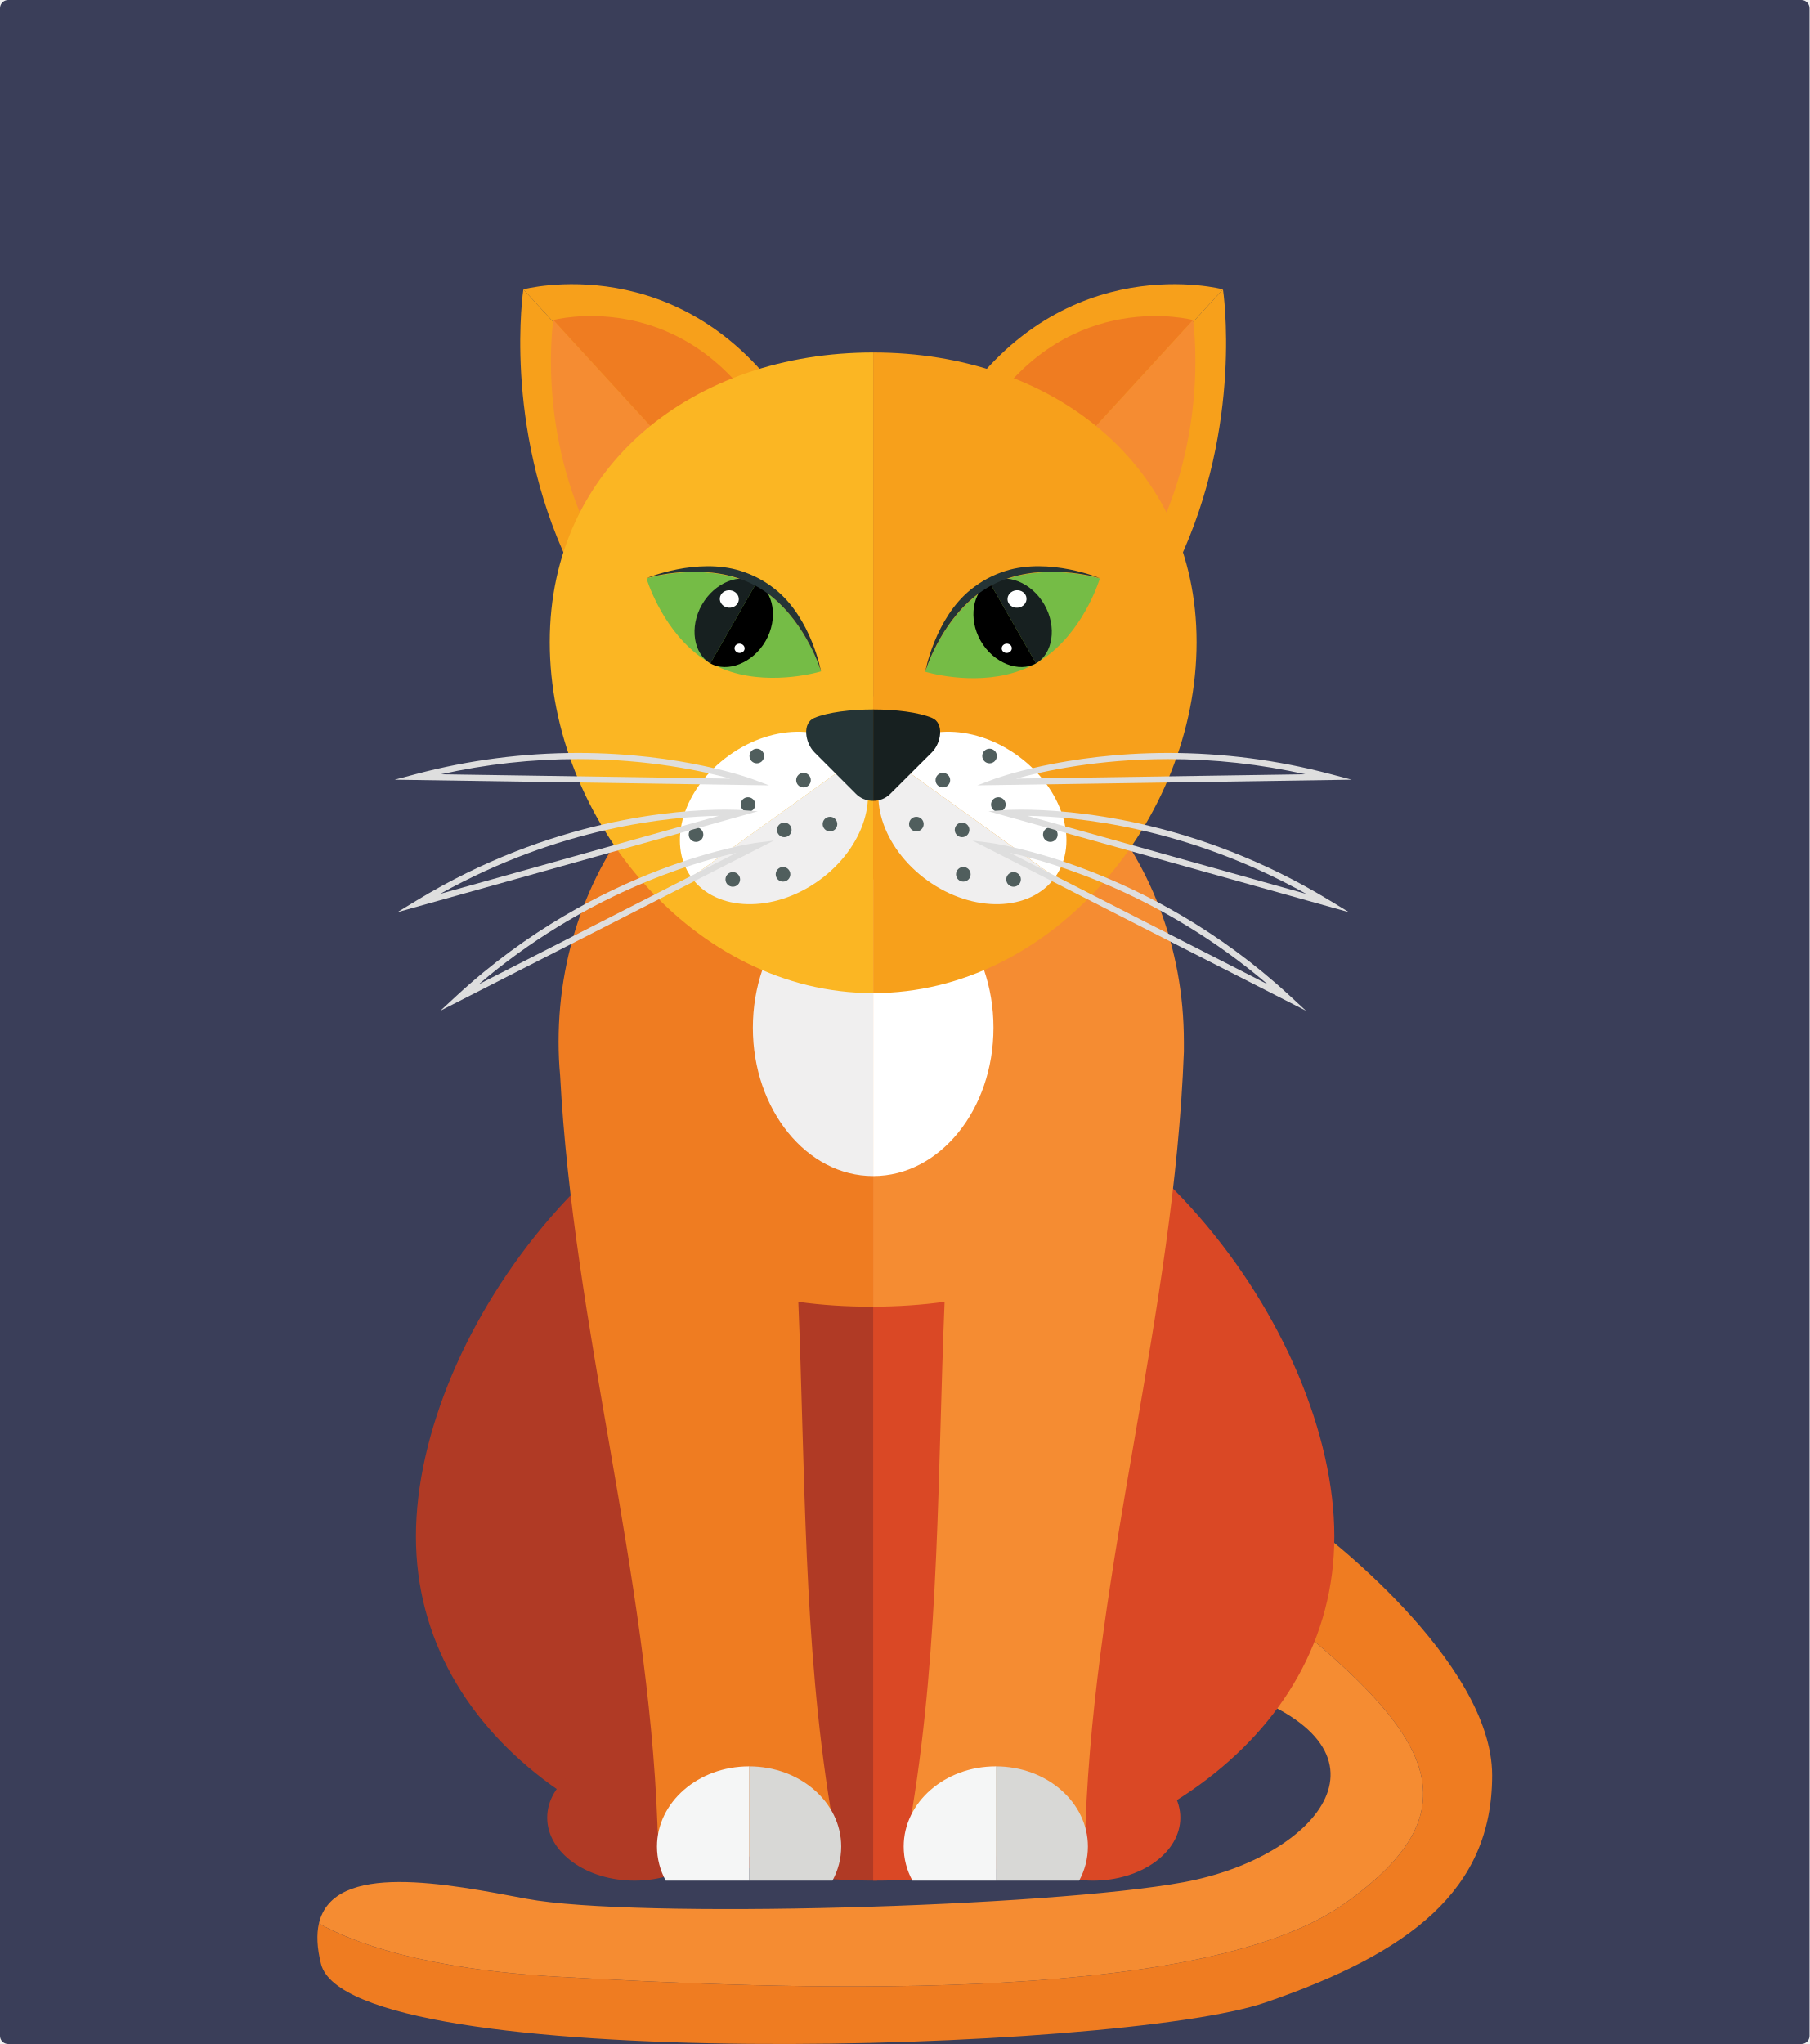
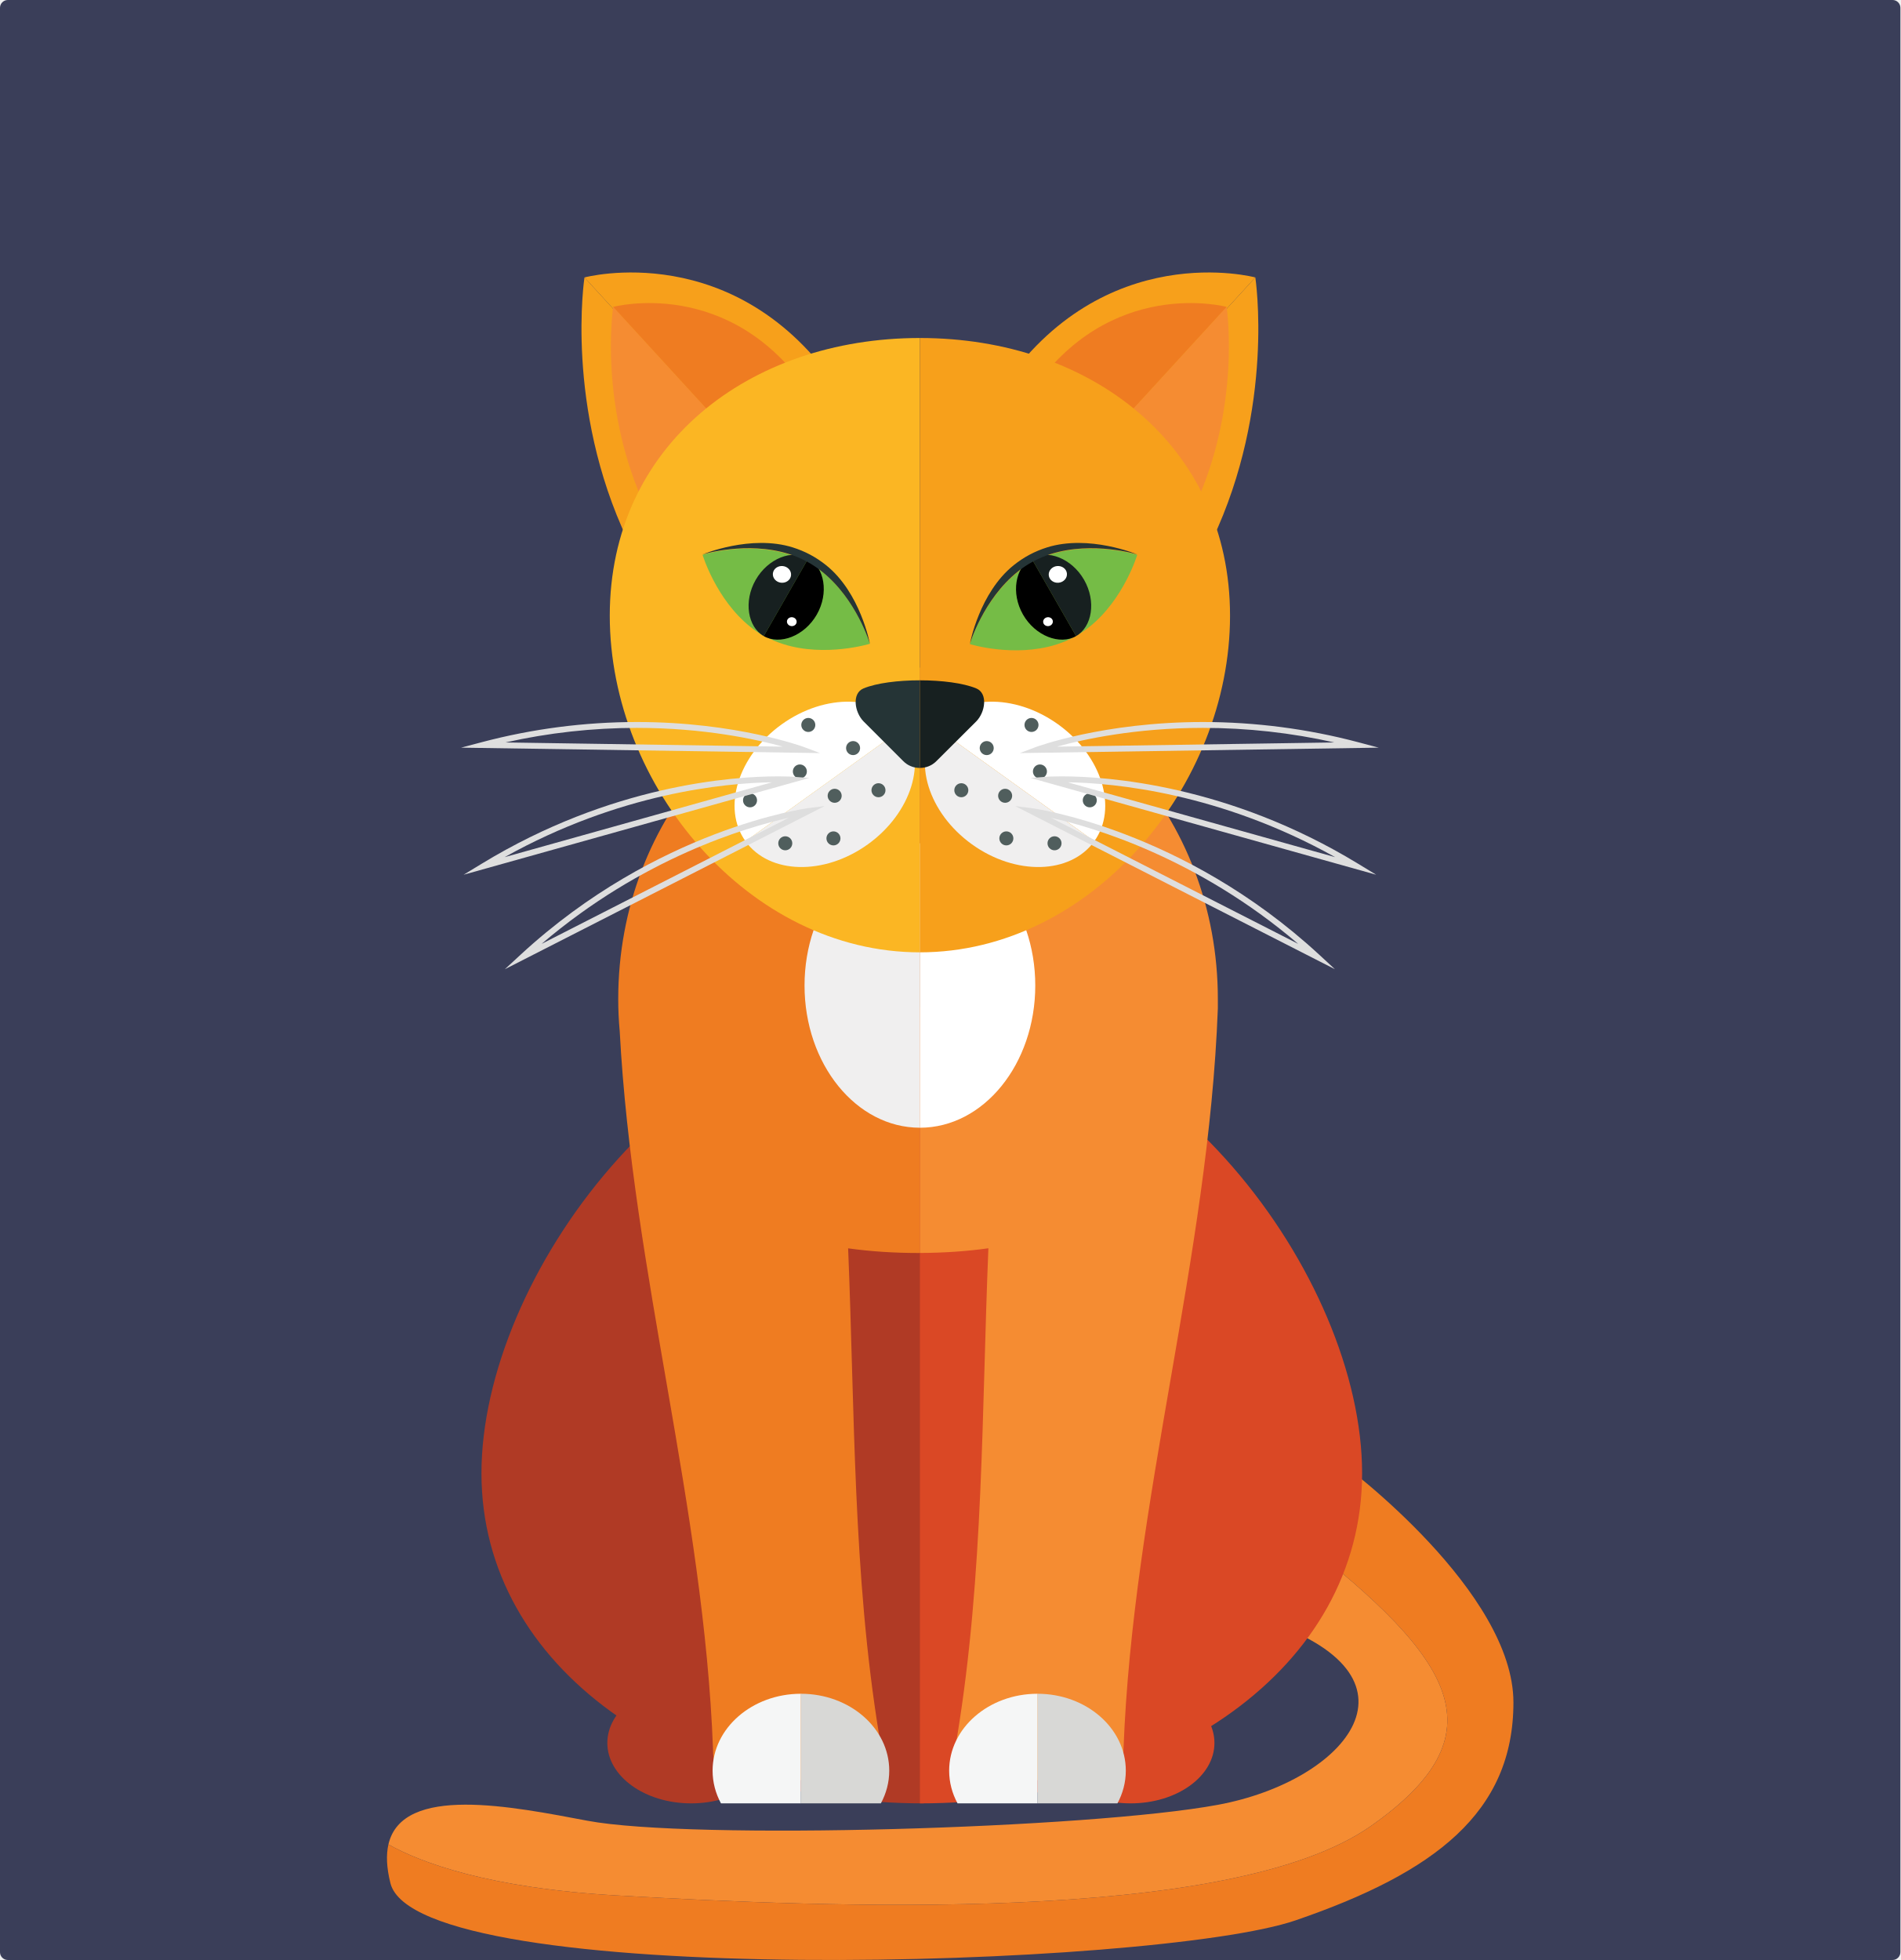
- <svg xmlns="http://www.w3.org/2000/svg" width="224" height="253" viewBox="0 0 59.267 66.94" version="1.1" id="svg1973">
+ <svg xmlns="http://www.w3.org/2000/svg" width="224" height="231" viewBox="0 0 59.267 61.119" version="1.1" id="svg1973">
  <defs id="defs1970" />
  <g id="layer1" transform="translate(-51.48909,29.6659)">
-     <rect style="display:block;fill:#3a3e59;fill-opacity:1;stroke-width:1;stroke-linecap:round;stroke-linejoin:round;paint-order:stroke fill markers" id="rect3417" width="59.267" height="66.94" x="51.489" y="-29.666" ry="0.267" transform="translate(-1.0625e-6)" />
-     <g id="9xTyjNXTif" style="display:block" transform="matrix(0.2354222,0,0,0.2354222,94.51968,-87.50043)" opacity="1">
+     <rect style="display:block;fill:#3a3e59;fill-opacity:1;stroke-width:0.956;stroke-linecap:round;stroke-linejoin:round;paint-order:stroke fill markers" id="rect3417" width="59.267" height="61.119" x="51.489" y="-29.666" ry="0.244" />
+     <g id="9xTyjNXTif" style="display:block" transform="matrix(0.2149507,0,0,0.2149507,93.3547,-82.47134)" opacity="1">
      <g id="Mb9gzYQY3A" opacity="1">
        <g id="Tyr75rMJ2L" opacity="1">
          <path id="nQvMSheyBc" fill="#f58c32" fill-opacity="1" d="m 4.102,510.585 c 18.98,-13.321 12.461,-23.954 -10.466,-41.808 0,0 -5.373,11.811 -5.373,11.811 25.21,8.132 12.438,23.433 -6.338,26.903 -18.777,3.471 -76.422,5.137 -91.446,2.312 -10.869,-2.043 -26.877,-5.325 -28.892,3.433 4.661,2.61 14.468,6.354 33.342,7.415 29.844,1.677 88.668,4.325 109.173,-10.066 z" />
        </g>
        <g id="DH5-SQYCDr" opacity="1">
          <path id="54Pg5g805j" fill="#ef7c21" fill-opacity="1" d="m -1.11,457.227 c 0,0 -5.254,11.55 -5.254,11.55 22.927,17.854 29.446,28.487 10.466,41.808 C -16.403,524.976 -75.227,522.328 -105.071,520.651 c -18.874,-1.061 -28.681,-4.805 -33.342,-7.415 -0.345,1.501 -0.282,3.352 0.29,5.626 3.916,15.548 111.166,12.311 131.346,5.384 20.18,-6.927 31.587,-15.648 31.587,-31.611 0,-15.963 -24.024,-34.175 -25.92,-35.408 z" />
        </g>
      </g>
      <g id="wFOAWC5QtR" opacity="1">
        <g id="ouIj5h7vOK" opacity="1">
          <path id="A7o45WnM6e" fill="#b03a25" fill-opacity="1" d="m -124.915,459.389 c 0,28.359 28.724,47.891 64.157,47.891 0,0 0,-115.523 0,-115.523 -35.433,0 -64.157,39.272 -64.157,67.632 z" />
        </g>
        <g id="vTp3ZAzYiU" opacity="1">
          <path id="DI52UsfPdV" fill="#da4825" fill-opacity="1" d="m -61.303,391.757 c 0,0 0,115.523 0,115.523 35.434,0 64.158,-19.532 64.158,-47.891 0,-28.36 -28.724,-67.632 -64.158,-67.632 z" />
        </g>
      </g>
      <g id="sNwEn-Q394" opacity="1">
        <g id="NqLVzNXjqH" opacity="1">
          <path id="WWznCdDhFX" fill="#b03a25" fill-opacity="1" d="m -82.342,498.515 c 0,4.84 -5.442,8.765 -12.155,8.765 -6.713,0 -12.155,-3.925 -12.155,-8.765 0,-4.84 5.442,-8.764 12.155,-8.764 6.713,0 12.155,3.924 12.155,8.764 z" />
        </g>
        <g id="DX2sc-fu-n" opacity="1">
          <path id="GDSaOWOqMY" fill="#da4825" fill-opacity="1" d="m -18.569,498.515 c 0,4.84 -5.441,8.765 -12.155,8.765 -6.713,0 -12.155,-3.925 -12.155,-8.765 0,-4.84 5.442,-8.764 12.155,-8.764 6.714,0 12.155,3.924 12.155,8.764 z" />
        </g>
      </g>
      <g id="B0HFGDvy2l" opacity="1">
        <g id="Ch_UNOLPJM" opacity="1">
          <path id="D_aQ_oIf5i" fill="#ef7c21" fill-opacity="1" d="m -61.573,342.516 c -24.024,0 -43.498,21.521 -43.498,48.068 0,1.612 0.073,3.162 0.213,4.655 1.862,35.021 12.224,69.119 13.539,104.2 0.008,1.597 0.351,3.11 0.964,4.481 0,0 22.463,0 22.463,0 0.861,-1.958 1.135,-4.186 0.685,-6.471 -3.838,-23.431 -3.534,-47.096 -4.51,-70.689 3.255,0.454 6.651,0.674 10.144,0.674 0.09,0 0.18,-0.003 0.27,-0.003 0,0 0,-84.911 0,-84.911 -0.09,0 -0.18,-0.004 -0.27,-0.004 z" />
        </g>
        <g id="OM2zm-eXJW" opacity="1">
          <path id="UKJRzj67gP" fill="#f58c32" fill-opacity="1" d="m -18.075,390.584 c 0,-26.447 -19.33,-47.903 -43.228,-48.064 0,0 0,84.911 0,84.911 3.421,-0.011 6.747,-0.232 9.937,-0.68 -0.976,23.596 -0.672,47.264 -4.511,70.698 -0.45,2.285 -0.175,4.513 0.686,6.471 0,0 22.463,0 22.463,0 0.614,-1.371 0.956,-2.884 0.964,-4.481 1.355,-36.175 12.334,-71.306 13.689,-107.481 -9.99e-4,-0.108 0,-1.02 0,-1.374 z" />
        </g>
        <g id="rcVBe2hOB9" opacity="1">
          <g id="c0h8pswLxy" opacity="1">
            <path id="aaTwKAzFvJ" fill="#f0efef" fill-opacity="1" d="m -78.041,388.632 c 0,11.395 7.494,20.632 16.738,20.632 0,0 0,-41.264 0,-41.264 -9.244,0 -16.738,9.237 -16.738,20.632 z" />
          </g>
          <g id="IaxuwCy2av" opacity="1">
            <path id="IOXpM_ByHG" fill="#ffffff" fill-opacity="1" d="m -61.303,368 c 0,0 0,41.264 0,41.264 9.244,0 16.738,-9.237 16.738,-20.632 C -44.565,377.237 -52.059,368 -61.303,368 Z" />
          </g>
        </g>
      </g>
      <g id="TN0GkfWGAG" opacity="1">
        <g id="ngCxiZ1mMK" opacity="1">
          <g id="u8I-Gc8pPj" opacity="1">
            <g id="Fnb-6H8BnK" opacity="1">
              <g id="8Wgk5-UrU_" opacity="1">
                <path id="fS8JDb6E1m" fill="#f7a01b" fill-opacity="1" d="m -103.716,323.989 c 1.707,-1.126 10.057,-6.77 17.589,-12.057 0,0 -23.842,-26.021 -23.842,-26.021 0,0 -2.895,18.77 6.253,38.078 z" />
              </g>
              <g id="4gxdsxUuaM" opacity="1">
                <path id="_rHxDbZAQb" fill="#f7a01b" fill-opacity="1" d="m -73.085,302.134 c -14.889,-22.149 -36.884,-16.223 -36.884,-16.223 0,0 23.842,26.021 23.842,26.021 3.347,-2.349 6.534,-4.628 8.902,-6.407 0.924,-0.695 3.22,-2.692 4.14,-3.391 z" />
              </g>
            </g>
          </g>
          <g id="FT4bIsr--_" opacity="1">
            <g id="XA_VD6h-uY" opacity="1">
              <g id="_osqjiKmLz" opacity="1">
                <path id="2nueYZI5W4" fill="#f58c32" fill-opacity="1" d="m -100.977,319.55 c 1.316,-0.868 7.756,-5.221 13.565,-9.298 0,0 -18.387,-20.068 -18.387,-20.068 0,0 -2.233,14.476 4.822,29.366 z" />
              </g>
              <g id="bBkfBll-1U" opacity="1">
                <path id="JUxq24NlLz" fill="#ef7c21" fill-opacity="1" d="M -77.355,302.696 C -88.837,285.615 -105.799,290.184 -105.799,290.184 c 0,0 18.387,20.068 18.387,20.068 2.581,-1.811 5.039,-3.569 6.865,-4.941 0.713,-0.535 2.482,-2.076 3.192,-2.615 z" />
              </g>
            </g>
          </g>
        </g>
        <g id="dnCwQLbt1g" opacity="1">
          <g id="wmDnT8Qtzg" opacity="1">
            <g id="QNpVBpTyv8" opacity="1">
              <g id="V3PUHD42KF" opacity="1">
                <path id="2eMQ--w5iD" fill="#f7a01b" fill-opacity="1" d="m -18.89,323.989 c -1.707,-1.126 -10.057,-6.77 -17.589,-12.057 0,0 23.842,-26.021 23.842,-26.021 0,0 2.895,18.77 -6.253,38.078 z" />
              </g>
              <g id="AwYH7BK_4M" opacity="1">
                <path id="AjAcBCAOhM" fill="#f7a01b" fill-opacity="1" d="m -49.521,302.134 c 14.89,-22.149 36.884,-16.223 36.884,-16.223 0,0 -23.842,26.021 -23.842,26.021 -3.347,-2.349 -6.534,-4.628 -8.902,-6.407 -0.924,-0.695 -3.22,-2.692 -4.14,-3.391 z" />
              </g>
            </g>
          </g>
          <g id="F91hRQJ_4d" opacity="1">
            <g id="1UDzramWf-" opacity="1">
              <g id="iUzYRVr07I" opacity="1">
                <path id="SwOrCojrv-" fill="#f58c32" fill-opacity="1" d="m -21.629,319.55 c -1.316,-0.868 -7.756,-5.221 -13.565,-9.298 0,0 18.387,-20.068 18.387,-20.068 0,0 2.233,14.476 -4.822,29.366 z" />
              </g>
              <g id="Oq0ZKweUVB" opacity="1">
                <path id="6YzWpWsRc6" fill="#ef7c21" fill-opacity="1" d="m -45.251,302.696 c 11.482,-17.081 28.444,-12.512 28.444,-12.512 0,0 -18.387,20.068 -18.387,20.068 -2.581,-1.811 -5.038,-3.569 -6.864,-4.941 -0.713,-0.535 -2.483,-2.076 -3.193,-2.615 z" />
              </g>
            </g>
          </g>
        </g>
      </g>
      <g id="uO0tXPxtNB" opacity="1">
        <g id="2jKuXh74CR" opacity="1">
          <path id="kjre22CNqk" fill="#fbb623" fill-opacity="1" d="m -106.299,334.983 c 0,24.665 20.146,48.836 44.996,48.836 0,0 0,-89.122 0,-89.122 -24.85,0 -44.996,15.621 -44.996,40.286 z" />
        </g>
        <g id="Trw6KN7vYW" opacity="1">
          <path id="Q4gf3Gj8-V" fill="#f7a01b" fill-opacity="1" d="m -61.303,294.697 c 0,0 0,89.122 0,89.122 24.851,0 44.996,-24.171 44.996,-48.836 0,-24.665 -20.145,-40.286 -44.996,-40.286 z" />
        </g>
      </g>
      <g id="2mvqRABIbs" opacity="1">
        <g id="p49LhL0vYt" opacity="1">
          <g id="1Df8RT2cdT" opacity="1">
            <g id="shRZ0fEYnd" opacity="1">
              <g id="1OAiPYVEzy" opacity="1">
                <path id="SwsRo7Y1yK" fill="#ffffff" fill-opacity="1" d="m -81.36,350.749 c -6.347,4.56 -8.694,12.151 -5.242,16.957 0,0 22.986,-16.511 22.986,-16.511 -3.452,-4.806 -11.397,-5.006 -17.744,-0.446 z" />
              </g>
              <g id="WSFxLK7bEA" opacity="1">
                <path id="f3weDo7y9r" fill="#f0efef" fill-opacity="1" d="m -63.616,351.195 c 0,0 -22.986,16.511 -22.986,16.511 0,0 0,0 0,0 3.452,4.806 11.397,5.007 17.745,0.447 6.347,-4.56 8.693,-12.152 5.241,-16.958 0,0 0,0 0,0 z" />
              </g>
              <g id="5gxXKYPVgt" opacity="1">
                <path id="uLNFfqiatf" fill="#505e5d" fill-opacity="1" d="m -69.98,354.189 c 0,0.562 -0.455,1.017 -1.017,1.017 -0.561,0 -1.017,-0.455 -1.017,-1.017 0,-0.562 0.456,-1.017 1.017,-1.017 0.562,0 1.017,0.455 1.017,1.017 z" />
              </g>
              <g id="P_xbZuCaCN" opacity="1">
                <path id="9GZsUL5Mjy" fill="#505e5d" fill-opacity="1" d="m -76.477,350.833 c 0,0.561 -0.456,1.016 -1.017,1.016 -0.562,0 -1.018,-0.455 -1.018,-1.016 0,-0.562 0.456,-1.017 1.018,-1.017 0.561,0 1.017,0.455 1.017,1.017 z" />
              </g>
              <g id="475FoKFTCX" opacity="1">
                <path id="Y_6BDc8hEt" fill="#505e5d" fill-opacity="1" d="m -72.653,361.109 c 0,0.561 -0.455,1.017 -1.017,1.017 -0.561,0 -1.017,-0.456 -1.017,-1.017 0,-0.562 0.456,-1.017 1.017,-1.017 0.562,0 1.017,0.455 1.017,1.017 z" />
              </g>
              <g id="FM_Wp-9Eam" opacity="1">
                <path id="IpRE9pMBMk" fill="#505e5d" fill-opacity="1" d="m -66.296,360.303 c 0,0.562 -0.455,1.017 -1.017,1.017 -0.561,0 -1.017,-0.455 -1.017,-1.017 0,-0.562 0.456,-1.017 1.017,-1.017 0.562,0 1.017,0.455 1.017,1.017 z" />
              </g>
              <g id="MKpcko4iNy" opacity="1">
                <path id="LHvRXLJ3ry" fill="#505e5d" fill-opacity="1" d="m -77.702,357.581 c 0,0.561 -0.455,1.017 -1.017,1.017 -0.561,0 -1.017,-0.456 -1.017,-1.017 0,-0.562 0.456,-1.017 1.017,-1.017 0.562,0 1.017,0.455 1.017,1.017 z" />
              </g>
              <g id="LMiEQRoW82" opacity="1">
                <path id="ddVOA2KPmI" fill="#505e5d" fill-opacity="1" d="m -72.829,367.289 c 0,0.561 -0.455,1.017 -1.017,1.017 -0.562,0 -1.017,-0.456 -1.017,-1.017 0,-0.562 0.455,-1.017 1.017,-1.017 0.562,0 1.017,0.455 1.017,1.017 z" />
              </g>
              <g id="SJmuOYleMO" opacity="1">
                <path id="bfJXRjQLk_" fill="#505e5d" fill-opacity="1" d="m -84.932,361.767 c 0,0.562 -0.455,1.017 -1.017,1.017 -0.561,0 -1.017,-0.455 -1.017,-1.017 0,-0.561 0.456,-1.017 1.017,-1.017 0.562,0 1.017,0.456 1.017,1.017 z" />
              </g>
            </g>
            <g id="Ka5VGksC-x" opacity="1">
              <path id="9S0BMF2iba" fill="#505e5d" fill-opacity="1" d="m -79.818,368 c 0,0.562 -0.456,1.017 -1.017,1.017 -0.561,0 -1.017,-0.455 -1.017,-1.017 0,-0.561 0.456,-1.018 1.017,-1.018 0.561,0 1.017,0.457 1.017,1.018 z" />
            </g>
          </g>
          <g id="-ZQpbAnx19" opacity="1">
            <path id="UD314y-G9Y" fill="#dedede" fill-opacity="1" d="m -75.791,354.915 c 0,0 -52.077,-0.789 -52.077,-0.789 0,0 2.991,-0.792 2.991,-0.792 7.345,-1.943 14.921,-2.928 22.519,-2.928 14.443,0 24.185,3.61 24.282,3.647 0,0 2.285,0.862 2.285,0.862 z m -45.644,-1.544 c 0,0 40.254,0.609 40.254,0.609 -3.852,-1.063 -11.425,-2.722 -21.177,-2.722 -6.417,0 -12.82,0.711 -19.077,2.113 z" />
          </g>
          <g id="FMtGr_hsUe" opacity="1">
            <path id="CPc_W-wQ0k" fill="#dedede" fill-opacity="1" d="m -121.52,386.269 c 0,0 2.274,-2.099 2.274,-2.099 19.825,-18.304 41.482,-21.235 41.698,-21.263 0,0 2.423,-0.307 2.423,-0.307 0,0 -46.395,23.669 -46.395,23.669 z m 41.179,-21.965 C -86.513,365.681 -101.572,370.106 -116.184,382.59 c 0,0 35.843,-18.286 35.843,-18.286 z" />
          </g>
          <g id="HitZVTFguP" opacity="1">
            <path id="kulOqQT2xZ" fill="#dedede" fill-opacity="1" d="m -127.506,372.563 c 0,0 2.643,-1.608 2.643,-1.608 18.779,-11.431 36.341,-12.665 43.019,-12.665 1.311,0 2.027,0.052 2.057,0.054 0,0 2.436,0.176 2.436,0.176 0,0 -50.155,14.043 -50.155,14.043 z m 44.744,-13.413 c -6.808,0.111 -22.1,1.538 -38.794,10.862 0,0 38.794,-10.862 38.794,-10.862 z" />
          </g>
        </g>
        <g id="L8ATun12uk" opacity="1">
          <g id="dhDPXxRsCP" opacity="1">
            <g id="s0D1u0RKZw" opacity="1">
              <g id="SaMWSxUdaz" opacity="1">
                <path id="9Oo5yxpKDN" fill="#ffffff" fill-opacity="1" d="m -41.247,350.749 c 6.347,4.56 8.695,12.151 5.243,16.957 0,0 -22.986,-16.511 -22.986,-16.511 3.452,-4.806 11.396,-5.006 17.743,-0.446 z" />
              </g>
              <g id="QXIdomXQIY" opacity="1">
                <path id="r1nj9mRBJV" fill="#f0efef" fill-opacity="1" d="m -58.99,351.195 c 0,0 22.986,16.511 22.986,16.511 0,0 0,0 0,0 -3.452,4.806 -11.397,5.007 -17.744,0.447 -6.347,-4.56 -8.694,-12.152 -5.242,-16.958 0,0 0,0 0,0 z" />
              </g>
              <g id="f7v4HcTdU4" opacity="1">
                <path id="xRzze6m6pE" fill="#505e5d" fill-opacity="1" d="m -52.626,354.189 c 0,0.562 0.455,1.017 1.017,1.017 0.561,0 1.017,-0.455 1.017,-1.017 0,-0.562 -0.456,-1.017 -1.017,-1.017 -0.562,0 -1.017,0.455 -1.017,1.017 z" />
              </g>
              <g id="pk_sHLfUUg" opacity="1">
                <path id="Vbf4xtuK8p" fill="#505e5d" fill-opacity="1" d="m -46.129,350.833 c 0,0.561 0.455,1.016 1.017,1.016 0.561,0 1.017,-0.455 1.017,-1.016 0,-0.562 -0.456,-1.017 -1.017,-1.017 -0.562,0 -1.017,0.455 -1.017,1.017 z" />
              </g>
              <g id="yUdCHbPbkR" opacity="1">
                <path id="A5cHb9fX8j" fill="#505e5d" fill-opacity="1" d="m -49.953,361.109 c 0,0.561 0.455,1.017 1.017,1.017 0.562,0 1.017,-0.456 1.017,-1.017 0,-0.562 -0.455,-1.017 -1.017,-1.017 -0.562,0 -1.017,0.455 -1.017,1.017 z" />
              </g>
              <g id="eAYp6Q4hov" opacity="1">
                <path id="GuVvwOEz56" fill="#505e5d" fill-opacity="1" d="m -56.311,360.303 c 0,0.562 0.455,1.017 1.017,1.017 0.561,0 1.018,-0.455 1.018,-1.017 0,-0.562 -0.457,-1.017 -1.018,-1.017 -0.562,0 -1.017,0.455 -1.017,1.017 z" />
              </g>
              <g id="oB1Ny_jWUw" opacity="1">
                <path id="BiD9xNf_DI" fill="#505e5d" fill-opacity="1" d="m -44.905,357.581 c 0,0.561 0.456,1.017 1.018,1.017 0.561,0 1.017,-0.456 1.017,-1.017 0,-0.562 -0.456,-1.017 -1.017,-1.017 -0.562,0 -1.018,0.455 -1.018,1.017 z" />
              </g>
              <g id="hHDWgglrT2" opacity="1">
                <path id="CEicrhD-qS" fill="#505e5d" fill-opacity="1" d="m -49.777,367.289 c 0,0.561 0.455,1.017 1.017,1.017 0.561,0 1.017,-0.456 1.017,-1.017 0,-0.562 -0.456,-1.017 -1.017,-1.017 -0.562,0 -1.017,0.455 -1.017,1.017 z" />
              </g>
              <g id="c33QUUP3GY" opacity="1">
                <path id="74CT-CIF2g" fill="#505e5d" fill-opacity="1" d="m -37.674,361.767 c 0,0.562 0.455,1.017 1.017,1.017 0.562,0 1.017,-0.455 1.017,-1.017 0,-0.561 -0.455,-1.017 -1.017,-1.017 -0.562,0 -1.017,0.456 -1.017,1.017 z" />
              </g>
            </g>
            <g id="xBsvzN4dfx" opacity="1">
              <path id="ddANoq0J83" fill="#505e5d" fill-opacity="1" d="m -42.788,368 c 0,0.562 0.456,1.017 1.017,1.017 0.562,0 1.017,-0.455 1.017,-1.017 0,-0.561 -0.455,-1.018 -1.017,-1.018 -0.561,0 -1.017,0.457 -1.017,1.018 z" />
            </g>
          </g>
          <g id="728MjVCB2p" opacity="1">
            <path id="5x0dTKs2du" fill="#dedede" fill-opacity="1" d="m -46.816,354.915 c 0,0 2.286,-0.862 2.286,-0.862 0.097,-0.037 9.838,-3.647 24.282,-3.647 7.597,0 15.175,0.985 22.52,2.928 0,0 2.99,0.792 2.99,0.792 0,0 -52.078,0.789 -52.078,0.789 z m 26.568,-3.657 c -9.752,0 -17.325,1.659 -21.177,2.722 0,0 40.254,-0.609 40.254,-0.609 -6.258,-1.402 -12.66,-2.113 -19.077,-2.113 z" />
          </g>
          <g id="rKWf4kAciL" opacity="1">
            <path id="6FvzTT1JKQ" fill="#dedede" fill-opacity="1" d="m -1.087,386.269 c 0,0 -46.394,-23.669 -46.394,-23.669 0,0 2.423,0.307 2.423,0.307 0.216,0.028 21.874,2.959 41.698,21.263 0,0 2.273,2.099 2.273,2.099 z m -41.178,-21.965 c 0,0 35.843,18.286 35.843,18.286 C -21.035,370.105 -36.094,365.68 -42.265,364.304 Z" />
          </g>
          <g id="c6Js5_IYcf" opacity="1">
            <path id="yTH6H29qYv" fill="#dedede" fill-opacity="1" d="m 4.9,372.563 c 0,0 -50.155,-14.043 -50.155,-14.043 0,0 2.436,-0.176 2.436,-0.176 0.03,-0.002 0.746,-0.054 2.057,-0.054 6.678,0 24.24,1.234 43.019,12.665 0,0 2.643,1.608 2.643,1.608 z m -44.743,-13.413 c 0,0 38.793,10.862 38.793,10.862 -16.695,-9.324 -31.985,-10.751 -38.793,-10.862 z" />
          </g>
        </g>
      </g>
      <g id="lj4QEv4Yip" opacity="1">
        <g id="izhCfoeamz" opacity="1">
          <g id="q27oauMrBg" opacity="1">
            <g id="mramrGJYWR" opacity="1">
              <g id="Zo_rLD9OoR" opacity="1">
                <g id="ylM5Mk6L4Z" opacity="1">
                  <path id="_M6r497L0B" fill="#75bc46" fill-opacity="1" d="m -75.486,328.604 c -0.699,-0.56 -1.46,-1.071 -2.283,-1.511 -0.008,-0.004 -0.015,-0.007 -0.022,-0.011 0,0 -5.627,9.816 -5.627,9.816 0,0 -0.551,0.961 -0.551,0.961 0.116,0.066 0.228,0.134 0.346,0.197 0.823,0.44 1.672,0.787 2.529,1.058 6.104,1.925 12.535,-0.059 12.535,-0.059 0,0 -1.928,-6.45 -6.927,-10.451 z" />
                </g>
                <g id="GuoaIQT2MA" opacity="1">
                  <g id="sXeUD5fyq3" opacity="1">
                    <path id="htZWG1z4KA" fill="#253436" fill-opacity="1" d="m -83.418,336.898 c 0,0 5.627,-9.816 5.627,-9.816 0,0 -5.627,9.816 -5.627,9.816 0,0 0,0 0,0 z" />
                  </g>
                  <g id="cFsdoWK9s3" opacity="1">
                    <path id="9-PEAXjsdl" fill="#75bc46" fill-opacity="1" d="m -92.836,326.146 c 0,0 1.928,6.448 6.925,10.448 0.602,0.481 1.25,0.922 1.942,1.317 0,0 0.551,-0.96 0.551,-0.96 0,0 5.627,-9.817 5.627,-9.817 -0.816,-0.434 -1.658,-0.779 -2.507,-1.047 -6.107,-1.927 -12.538,0.059 -12.538,0.059 z" />
                  </g>
                </g>
              </g>
              <g id="4CnHdVuNpN" opacity="1">
                <g id="Q5xFStVrc-" opacity="1">
                  <path id="aIOUpJIevq" fill="#172020" fill-opacity="1" d="m -85.125,329.781 c -1.787,3.118 -1.165,6.826 1.168,8.162 0,0 6.471,-11.291 6.471,-11.291 -2.332,-1.337 -5.851,0.011 -7.639,3.129 z" />
                </g>
                <g id="SLHdOqwDCW" opacity="1">
                  <path id="6USvqgeZGQ" fill="#000000" fill-opacity="1" d="m -77.486,326.652 c 0,0 0,0 0,0 0,0 -6.471,11.291 -6.471,11.291 0,0 0,0 0,0 2.332,1.337 5.906,-0.004 7.693,-3.122 1.787,-3.118 1.11,-6.832 -1.222,-8.169 z" />
                </g>
              </g>
            </g>
            <g id="7FrzZbMfWa" opacity="1">
              <path id="XeWrwChJpa" fill="#ffffff" fill-opacity="1" d="m -79.999,329.13 c -0.071,0.667 -0.716,1.145 -1.444,1.069 -0.727,-0.077 -1.26,-0.68 -1.19,-1.347 0.07,-0.667 0.717,-1.146 1.444,-1.069 0.728,0.076 1.26,0.68 1.19,1.347 z" />
            </g>
            <g id="q0w23BMjrd" opacity="1">
              <path id="NkBxGO7gdW" fill="#ffffff" fill-opacity="1" d="m -79.188,335.922 c -0.037,0.355 -0.381,0.611 -0.768,0.57 -0.387,-0.041 -0.672,-0.363 -0.634,-0.718 0.037,-0.355 0.382,-0.609 0.769,-0.568 0.387,0.041 0.67,0.361 0.633,0.716 z" />
            </g>
          </g>
          <g id="ttKvhM2tSo" opacity="1">
            <path id="hLPqNxbVr8" fill="#253436" fill-opacity="1" d="m -74.918,327.652 c -0.7,-0.559 -1.461,-1.072 -2.284,-1.512 -0.823,-0.439 -1.671,-0.787 -2.528,-1.058 -6.107,-1.927 -13.106,1.012 -13.106,1.012 0,0 6.431,-1.986 12.538,-0.059 0.849,0.269 1.691,0.613 2.507,1.047 0.007,0.004 0.014,0.007 0.022,0.011 0.823,0.44 1.584,0.951 2.283,1.511 4.999,4.001 6.927,10.451 6.927,10.451 0,0 -1.36,-7.402 -6.359,-11.403 z" />
          </g>
        </g>
        <g id="KK3jwDlovX" opacity="1">
          <g id="0t_HMeOkXF" opacity="1">
            <g id="dDcHD4ERot" opacity="1">
              <g id="2t5iyNEO8s" opacity="1">
                <g id="XRPEA3bArO" opacity="1">
                  <path id="QJSpY4gVt9" fill="#75bc46" fill-opacity="1" d="m -47.121,328.656 c 0.699,-0.56 1.461,-1.071 2.284,-1.511 0.007,-0.004 0.015,-0.007 0.022,-0.011 0,0 5.627,9.817 5.627,9.817 0,0 0.551,0.96 0.551,0.96 -0.115,0.066 -0.229,0.134 -0.347,0.197 -0.823,0.44 -1.672,0.787 -2.528,1.058 -6.104,1.926 -12.535,-0.059 -12.535,-0.059 0,0 1.927,-6.45 6.926,-10.451 z" />
                </g>
                <g id="0AeWRjTosp" opacity="1">
                  <g id="WL3_zwI9iH" opacity="1">
                    <path id="v3czR5JRzB" fill="#253436" fill-opacity="1" d="m -39.188,336.898 c 0,0 -5.627,-9.816 -5.627,-9.816 0,0 5.627,9.816 5.627,9.816 0,0 0,0 0,0 z" />
                  </g>
                  <g id="6tXrttYlZn" opacity="1">
                    <path id="70dZ_JLAgV" fill="#75bc46" fill-opacity="1" d="m -29.77,326.146 c 0,0 -1.929,6.448 -6.925,10.448 -0.602,0.481 -1.25,0.922 -1.942,1.317 0,0 -0.551,-0.96 -0.551,-0.96 0,0 -5.627,-9.817 -5.627,-9.817 0.816,-0.434 1.658,-0.779 2.507,-1.047 C -36.201,324.16 -29.77,326.146 -29.77,326.146 Z" />
                  </g>
                </g>
              </g>
              <g id="PL1GNgm7Zp" opacity="1">
                <g id="pNX7rOZAL_" opacity="1">
                  <path id="A3E4dd7dXe" fill="#172020" fill-opacity="1" d="m -37.482,329.781 c 1.787,3.118 1.167,6.826 -1.166,8.162 0,0 -6.473,-11.291 -6.473,-11.291 2.333,-1.337 5.852,0.011 7.639,3.129 z" />
                </g>
                <g id="pZOwlxl99Q" opacity="1">
                  <path id="U8bBxUDPfG" fill="#000000" fill-opacity="1" d="m -45.121,326.652 c 0,0 0,0 0,0 0,0 6.473,11.291 6.473,11.291 0,0 0,0 0,0 -2.332,1.337 -5.907,-0.004 -7.694,-3.122 -1.787,-3.118 -1.111,-6.832 1.221,-8.169 z" />
                </g>
              </g>
            </g>
            <g id="7xBOPqx8Fv" opacity="1">
              <path id="qPjvUlDqcT" fill="#ffffff" fill-opacity="1" d="m -42.607,329.13 c 0.07,0.667 0.717,1.145 1.444,1.069 0.728,-0.077 1.26,-0.68 1.19,-1.347 -0.07,-0.667 -0.717,-1.146 -1.445,-1.069 -0.727,0.076 -1.26,0.68 -1.189,1.347 z" />
            </g>
            <g id="y4NnxbGcwq" opacity="1">
              <path id="MuxMTc4RZu" fill="#ffffff" fill-opacity="1" d="m -43.418,335.922 c 0.037,0.355 0.382,0.611 0.769,0.57 0.387,-0.041 0.67,-0.363 0.633,-0.718 -0.037,-0.355 -0.382,-0.609 -0.769,-0.568 -0.387,0.041 -0.67,0.361 -0.633,0.716 z" />
            </g>
          </g>
          <g id="SHMAKfJ4em" opacity="1">
            <path id="AOxszcR--c" fill="#253436" fill-opacity="1" d="m -47.688,327.652 c 0.699,-0.559 1.461,-1.072 2.284,-1.512 0.823,-0.439 1.672,-0.787 2.528,-1.058 6.107,-1.927 13.106,1.012 13.106,1.012 0,0 -6.431,-1.986 -12.538,-0.059 -0.849,0.269 -1.691,0.613 -2.507,1.047 -0.007,0.004 -0.015,0.007 -0.022,0.011 -0.823,0.44 -1.585,0.951 -2.284,1.511 -4.999,4.001 -6.926,10.451 -6.926,10.451 0,0 1.36,-7.402 6.359,-11.403 z" />
          </g>
        </g>
      </g>
      <g id="3q7y__lwkP" opacity="1">
        <g id="4vk_0wTIMo" opacity="1">
          <path id="_Tgvw8S7Q8" fill="#253436" fill-opacity="1" d="m -69.48,345.53 c -1.721,0.713 -1.318,3.449 0,4.785 0,0 5.772,5.774 5.772,5.774 0.602,0.603 1.378,0.932 2.171,0.97 0.077,0.006 0.156,0.005 0.234,0.006 0,0 0,-12.708 0,-12.708 -3.144,0 -6.289,0.391 -8.177,1.173 z" />
        </g>
        <g id="uhaivCddLn" opacity="1">
          <path id="f4zoicN_PR" fill="#172020" fill-opacity="1" d="m -53.126,345.53 c -1.889,-0.782 -5.033,-1.173 -8.177,-1.173 0,0 0,12.708 0,12.708 0.858,0.009 1.728,-0.319 2.384,-0.976 0,0 5.793,-5.774 5.793,-5.774 1.318,-1.336 1.721,-4.072 0,-4.785 z" />
        </g>
      </g>
      <g id="YXX1Msr0KJ" opacity="1">
        <g id="_wmvq0L3yh" opacity="1">
          <path id="JFmVLCgMEL" fill="#f5f6f6" fill-opacity="1" d="m -91.381,502.535 c 0,1.697 0.437,3.305 1.216,4.745 0,0 11.599,0 11.599,0 0,0 0,-15.901 0,-15.901 -7.077,0 -12.815,4.994 -12.815,11.156 z" />
        </g>
        <g id="smUdl4cJIj" opacity="1">
          <path id="8EWwbH9NX-" fill="#d8d8d6" fill-opacity="1" d="m -65.75,502.535 c 0,-6.162 -5.739,-11.156 -12.816,-11.156 0,0 0,15.901 0,15.901 0,0 11.6,0 11.6,0 0.779,-1.44 1.216,-3.048 1.216,-4.745 z" />
        </g>
      </g>
      <g id="Lpeo7dLsnS" opacity="1">
        <g id="s-Jt6_JeeG" opacity="1">
          <path id="dUPcQBVk50" fill="#d8d8d6" fill-opacity="1" d="m -31.428,502.535 c 0,1.697 -0.437,3.305 -1.216,4.745 0,0 -11.599,0 -11.599,0 0,0 0,-15.901 0,-15.901 7.077,0 12.815,4.994 12.815,11.156 z" />
        </g>
        <g id="VQtzd4gQF_" opacity="1">
          <path id="eOkqz2CZwC" fill="#f5f6f6" fill-opacity="1" d="m -57.059,502.535 c 0,-6.162 5.738,-11.156 12.816,-11.156 0,0 0,15.901 0,15.901 0,0 -11.6,0 -11.6,0 -0.779,-1.44 -1.216,-3.048 -1.216,-4.745 z" />
        </g>
      </g>
    </g>
  </g>
</svg>
